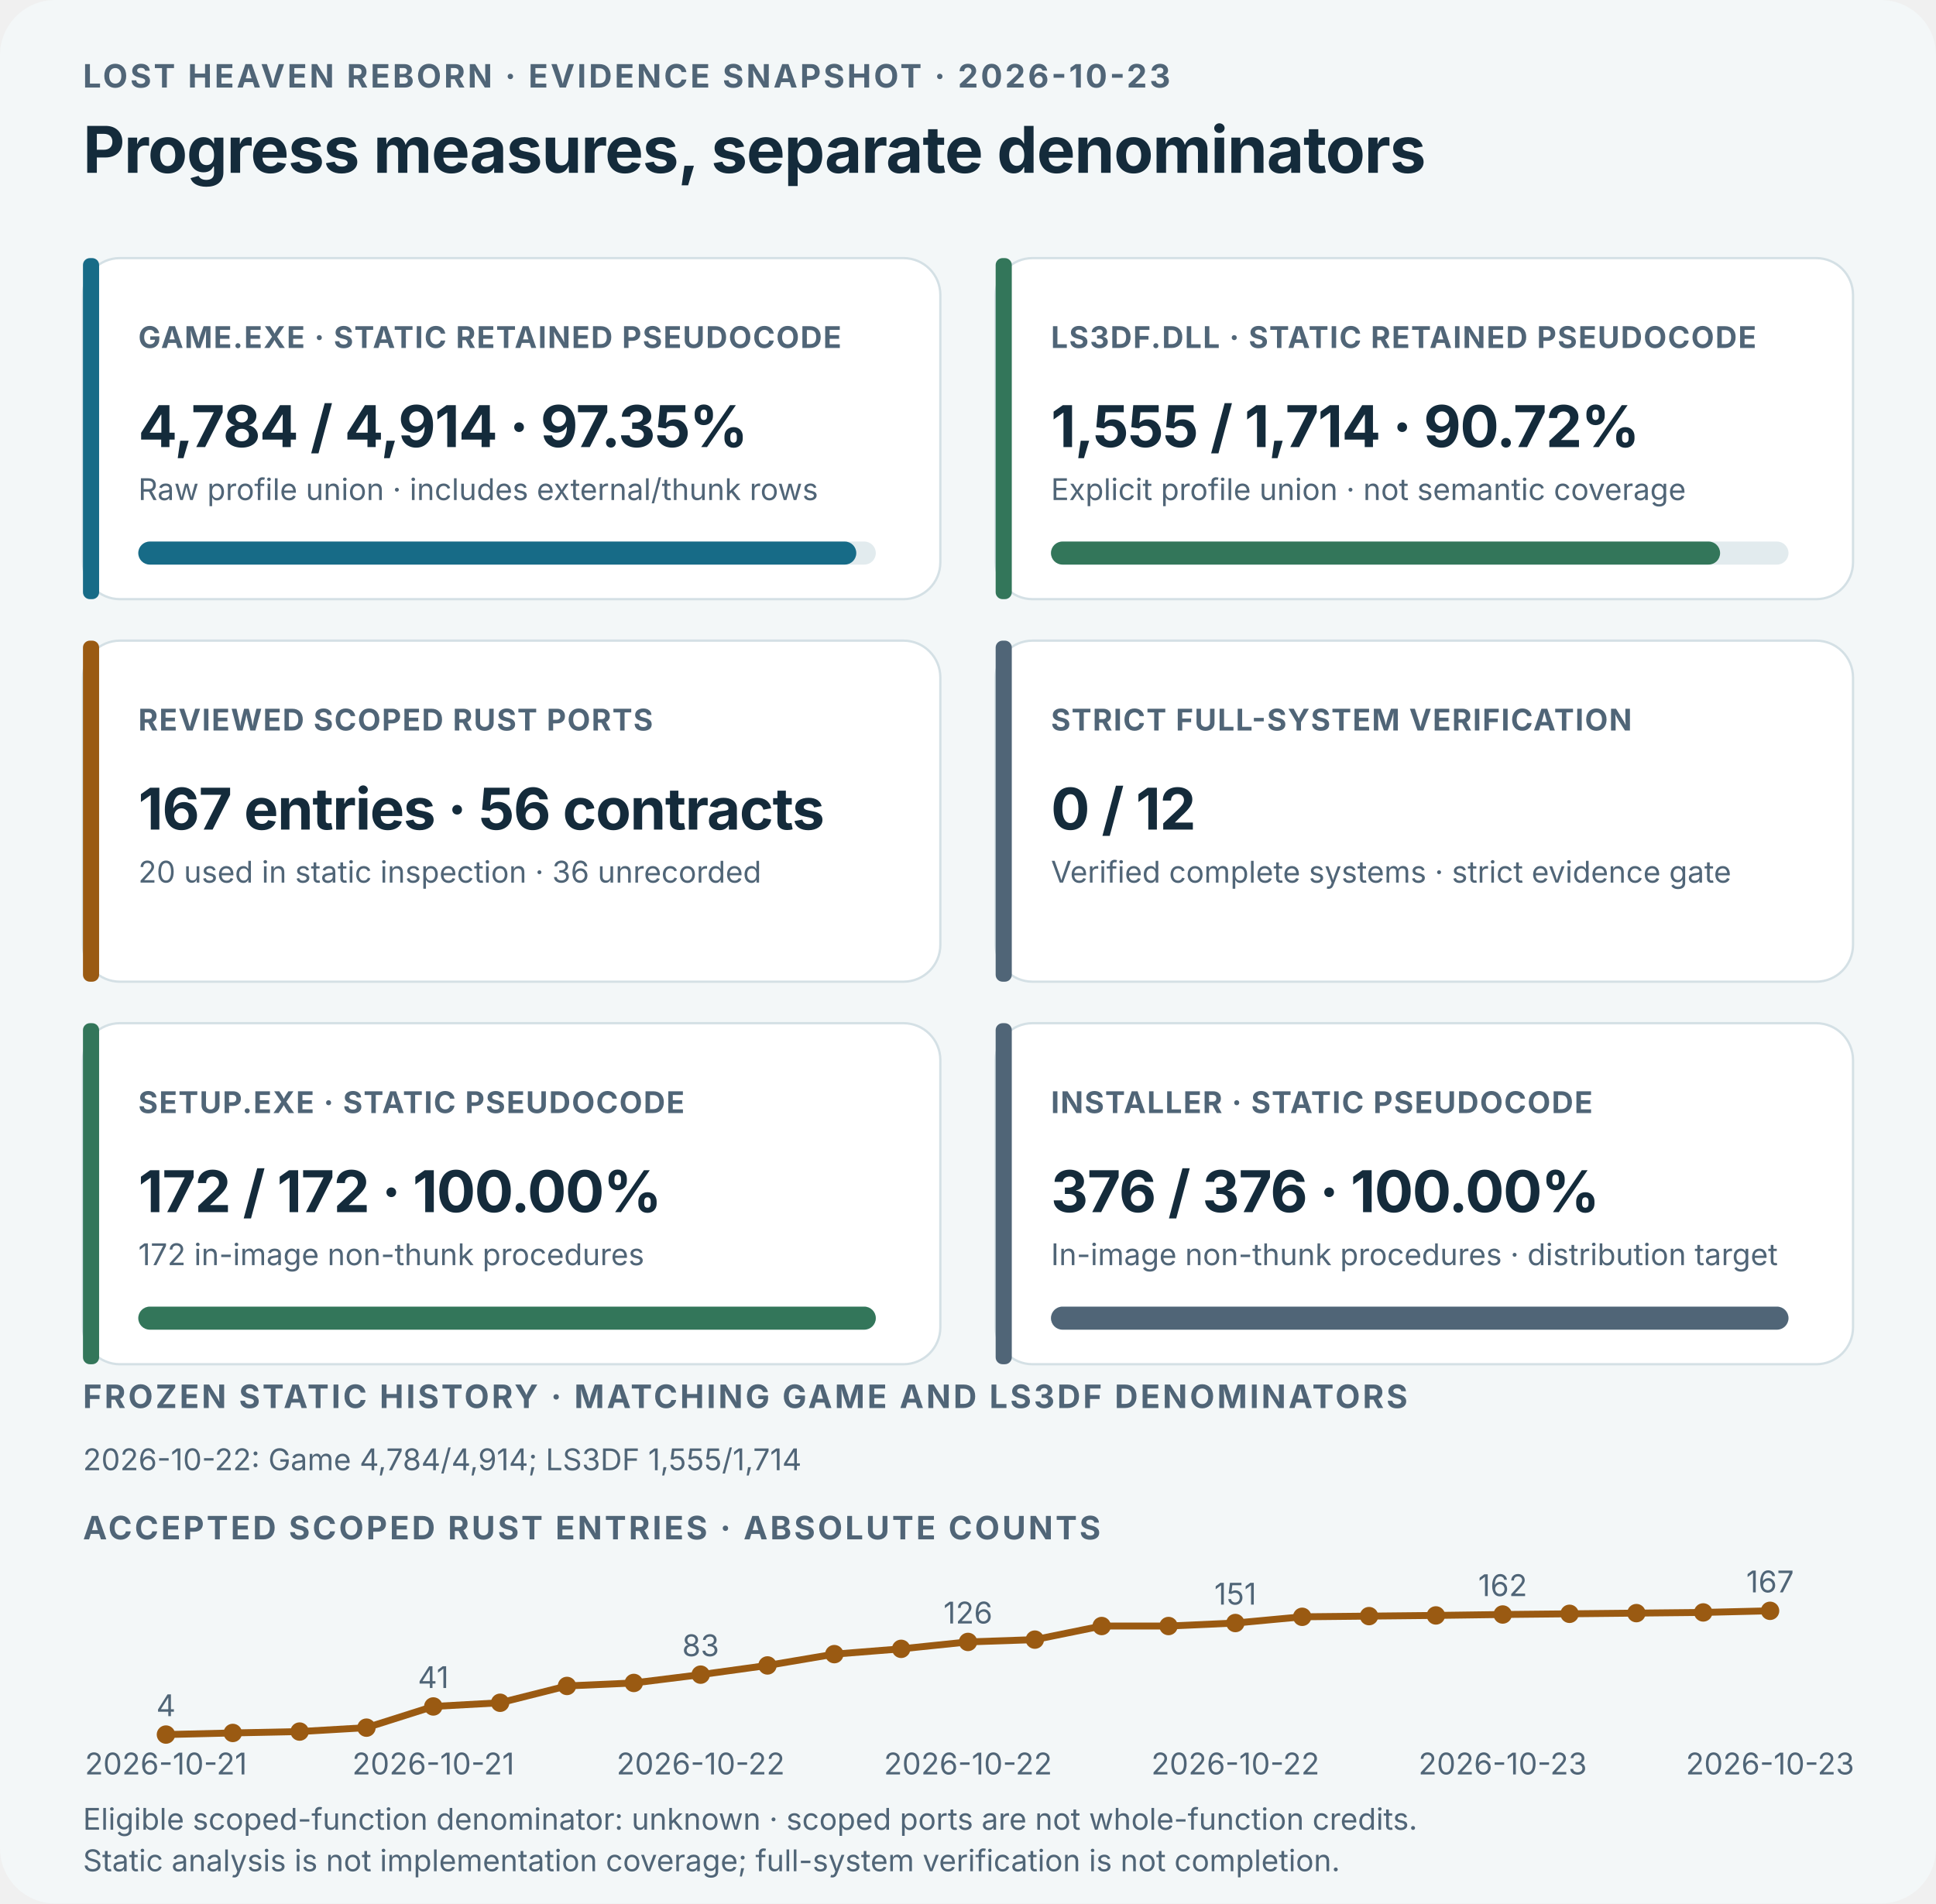
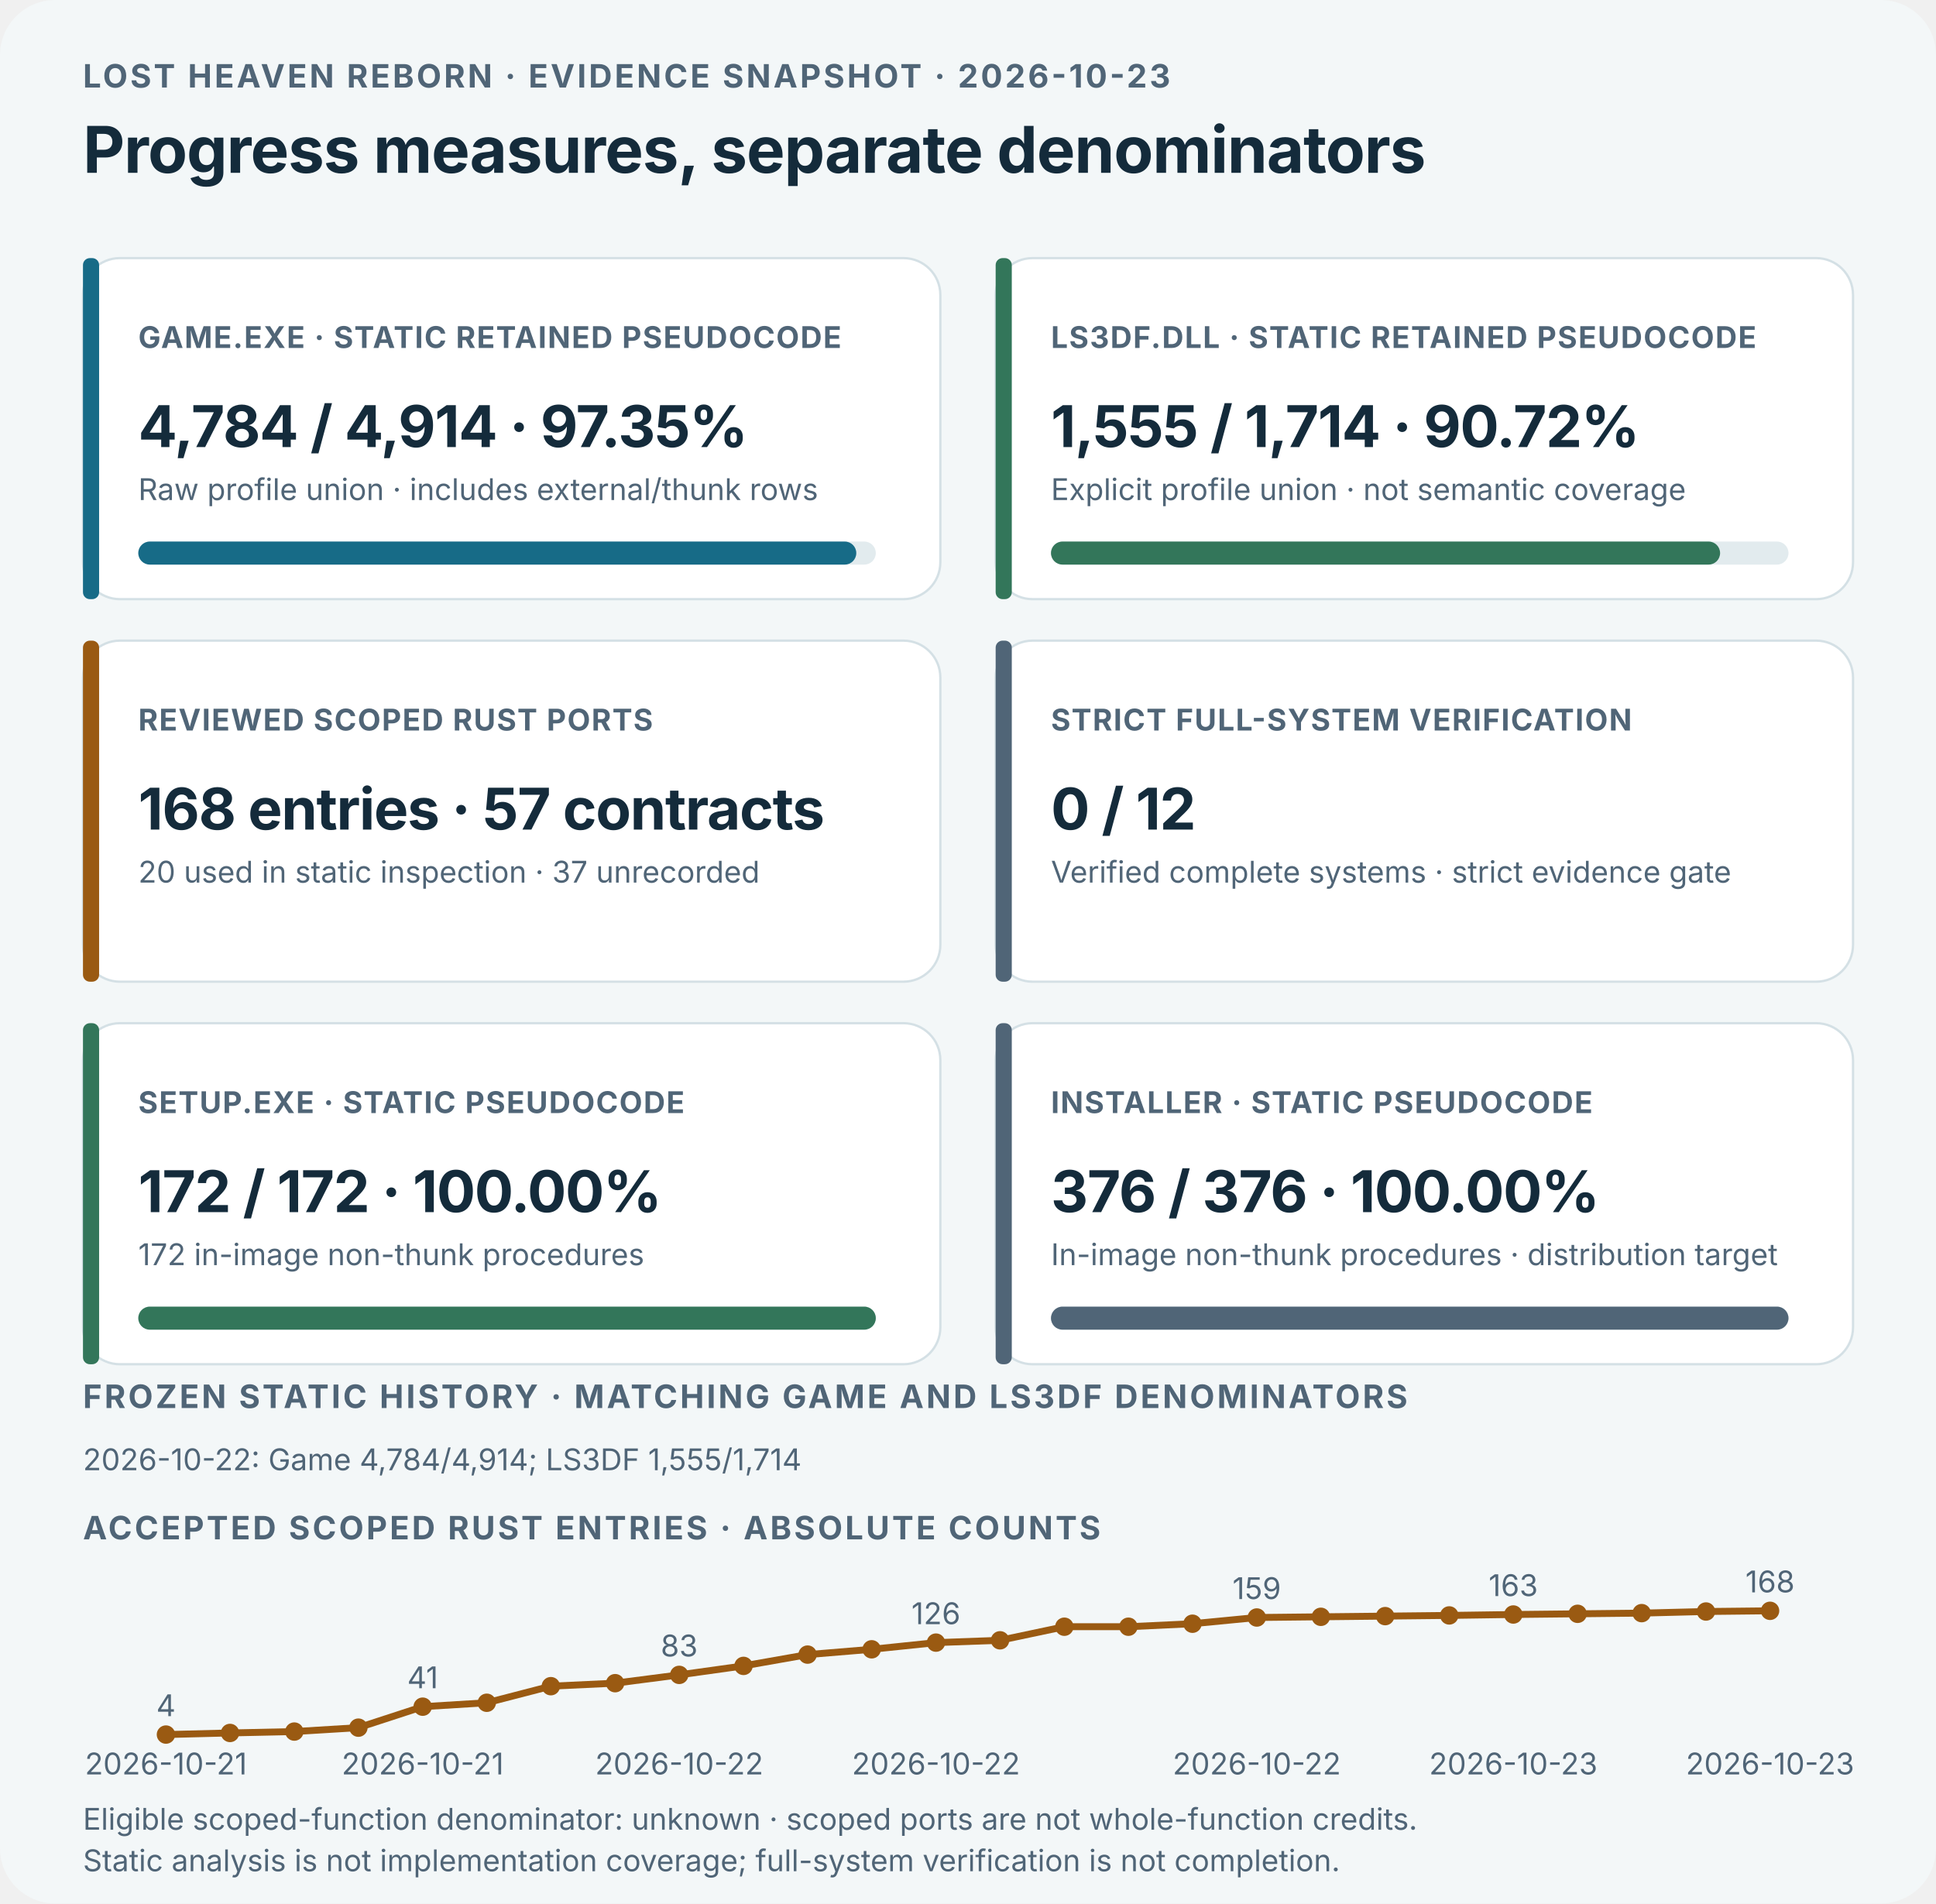
<svg xmlns="http://www.w3.org/2000/svg" viewBox="0 0 840 826" role="img" aria-labelledby="dashboard-title dashboard-desc">
  <style>text{font-family:Inter,ui-sans-serif,system-ui,-apple-system,"Segoe UI",sans-serif;fill:#142b3b}.kicker{font-size:14px;font-weight:700;letter-spacing:1.1px;fill:#506577}.title{font-size:28px;font-weight:750;letter-spacing:-.35px}.label{font-size:13px;font-weight:750;letter-spacing:.5px;fill:#506577}.value{font-size:25px;font-weight:750;letter-spacing:-.4px}.detail,.history{font-size:13px;fill:#506577}.dark-bg{display:none}@media(prefers-color-scheme:dark){.light-bg{display:none}.dark-bg{display:inline}text{fill:#edf4f6}.kicker,.label,.detail,.history{fill:#b3c5ce}.card-bg{fill:#172b39;stroke:#3b5361}.bar-track{fill:#314957}}</style>
  <rect class="light-bg" width="840" height="826" rx="24" fill="#f3f7f8" />
  <rect class="dark-bg" width="840" height="826" rx="24" fill="#0d1b25" />
  <text x="36" y="38" class="kicker">LOST HEAVEN REBORN · EVIDENCE SNAPSHOT · 2026-10-23</text>
  <text x="36" y="75" class="title">Progress measures, separate denominators</text>
  <g>
    <rect class="card-bg" x="36" y="112" width="372" height="148" rx="16" fill="#ffffff" stroke="#d4e0e5" />
    <rect x="36" y="112" width="7" height="148" rx="3" fill="#176b87" />
    <text x="60" y="151" class="label">GAME.EXE · STATIC RETAINED PSEUDOCODE</text>
    <text x="60" y="194" class="value">4,784 / 4,914 · 97.35%</text>
    <text x="60" y="217" class="detail">Raw profile union · includes external/thunk rows</text>
    <rect class="bar-track" x="60" y="235" width="320" height="10" rx="5" fill="#e2ebee" />
    <rect x="60" y="235" width="311.53" height="10" rx="5" fill="#176b87" />
  </g>
  <g>
    <rect class="card-bg" x="432" y="112" width="372" height="148" rx="16" fill="#ffffff" stroke="#d4e0e5" />
    <rect x="432" y="112" width="7" height="148" rx="3" fill="#33765a" />
    <text x="456" y="151" class="label">LS3DF.DLL · STATIC RETAINED PSEUDOCODE</text>
    <text x="456" y="194" class="value">1,555 / 1,714 · 90.72%</text>
    <text x="456" y="217" class="detail">Explicit profile union · not semantic coverage</text>
    <rect class="bar-track" x="456" y="235" width="320" height="10" rx="5" fill="#e2ebee" />
    <rect x="456" y="235" width="290.32" height="10" rx="5" fill="#33765a" />
  </g>
  <g>
    <rect class="card-bg" x="36" y="278" width="372" height="148" rx="16" fill="#ffffff" stroke="#d4e0e5" />
    <rect x="36" y="278" width="7" height="148" rx="3" fill="#9a5a12" />
    <text x="60" y="317" class="label">REVIEWED SCOPED RUST PORTS</text>
-     <text x="60" y="360" class="value">167 entries · 56 contracts</text>
-     <text x="60" y="383" class="detail">20 used in static inspection · 36 unrecorded</text>
+     <text x="60" y="360" class="value">168 entries · 57 contracts</text>
+     <text x="60" y="383" class="detail">20 used in static inspection · 37 unrecorded</text>
  </g>
  <g>
    <rect class="card-bg" x="432" y="278" width="372" height="148" rx="16" fill="#ffffff" stroke="#d4e0e5" />
    <rect x="432" y="278" width="7" height="148" rx="3" fill="#506577" />
    <text x="456" y="317" class="label">STRICT FULL-SYSTEM VERIFICATION</text>
    <text x="456" y="360" class="value">0 / 12</text>
    <text x="456" y="383" class="detail">Verified complete systems · strict evidence gate</text>
  </g>
  <g>
    <rect class="card-bg" x="36" y="444" width="372" height="148" rx="16" fill="#ffffff" stroke="#d4e0e5" />
    <rect x="36" y="444" width="7" height="148" rx="3" fill="#33765a" />
    <text x="60" y="483" class="label">SETUP.EXE · STATIC PSEUDOCODE</text>
    <text x="60" y="526" class="value">172 / 172 · 100.00%</text>
    <text x="60" y="549" class="detail">172 in-image non-thunk procedures</text>
    <rect class="bar-track" x="60" y="567" width="320" height="10" rx="5" fill="#e2ebee" />
    <rect x="60" y="567" width="320.00" height="10" rx="5" fill="#33765a" />
  </g>
  <g>
    <rect class="card-bg" x="432" y="444" width="372" height="148" rx="16" fill="#ffffff" stroke="#d4e0e5" />
    <rect x="432" y="444" width="7" height="148" rx="3" fill="#506577" />
    <text x="456" y="483" class="label">INSTALLER · STATIC PSEUDOCODE</text>
    <text x="456" y="526" class="value">376 / 376 · 100.00%</text>
    <text x="456" y="549" class="detail">In-image non-thunk procedures · distribution target</text>
    <rect class="bar-track" x="456" y="567" width="320" height="10" rx="5" fill="#e2ebee" />
    <rect x="456" y="567" width="320.00" height="10" rx="5" fill="#506577" />
  </g>
  <text x="36" y="611" class="kicker">FROZEN STATIC HISTORY · MATCHING GAME AND LS3DF DENOMINATORS</text>
  <text x="36" y="638" class="history">2026-10-22: Game 4,784/4,914; LS3DF 1,555/1,714</text>
  <text x="36" y="668" class="kicker">ACCEPTED SCOPED RUST ENTRIES · ABSOLUTE COUNTS</text>
-   <polyline points="72.0,752.7 101.0,752.0 130.0,751.4 159.0,749.7 188.0,740.5 217.0,738.9 246.0,731.6 275.0,730.3 304.0,726.7 333.0,722.7 362.0,717.8 391.0,715.5 420.0,712.5 449.0,711.5 478.0,705.6 507.0,705.6 536.0,704.3 565.0,701.6 594.0,701.3 623.0,701.0 652.0,700.6 681.0,700.3 710.0,700.0 739.0,699.7 768.0,699.0" fill="none" stroke="#9a5a12" stroke-width="3" stroke-linecap="round" stroke-linejoin="round" />
+   <polyline points="72.0,752.7 99.8,752.0 127.7,751.4 155.5,749.7 183.4,740.6 211.2,738.9 239.0,731.7 266.9,730.4 294.7,726.8 322.6,722.9 350.4,718.0 378.2,715.7 406.1,712.8 433.9,711.8 461.8,705.9 489.6,705.9 517.4,704.6 545.3,701.9 573.1,701.6 601.0,701.3 628.8,701.0 656.6,700.6 684.5,700.3 712.3,700.0 740.2,699.3 768.0,699.0" fill="none" stroke="#9a5a12" stroke-width="3" stroke-linecap="round" stroke-linejoin="round" />
  <circle cx="72.0" cy="752.7" r="4" fill="#9a5a12" />
  <text x="72.0" y="744.7" text-anchor="middle" class="history">4</text>
  <text x="72.0" y="770" text-anchor="middle" class="history">2026-10-21</text>
-   <circle cx="101.0" cy="752.0" r="4" fill="#9a5a12" />
-   <circle cx="130.0" cy="751.4" r="4" fill="#9a5a12" />
-   <circle cx="159.0" cy="749.7" r="4" fill="#9a5a12" />
-   <circle cx="188.0" cy="740.5" r="4" fill="#9a5a12" />
-   <text x="188.0" y="732.5" text-anchor="middle" class="history">41</text>
-   <text x="188.0" y="770" text-anchor="middle" class="history">2026-10-21</text>
-   <circle cx="217.0" cy="738.9" r="4" fill="#9a5a12" />
-   <circle cx="246.0" cy="731.6" r="4" fill="#9a5a12" />
-   <circle cx="275.0" cy="730.3" r="4" fill="#9a5a12" />
-   <circle cx="304.0" cy="726.7" r="4" fill="#9a5a12" />
-   <text x="304.0" y="718.7" text-anchor="middle" class="history">83</text>
-   <text x="304.0" y="770" text-anchor="middle" class="history">2026-10-22</text>
-   <circle cx="333.0" cy="722.7" r="4" fill="#9a5a12" />
-   <circle cx="362.0" cy="717.8" r="4" fill="#9a5a12" />
-   <circle cx="391.0" cy="715.5" r="4" fill="#9a5a12" />
-   <circle cx="420.0" cy="712.5" r="4" fill="#9a5a12" />
-   <text x="420.0" y="704.5" text-anchor="middle" class="history">126</text>
-   <text x="420.0" y="770" text-anchor="middle" class="history">2026-10-22</text>
-   <circle cx="449.0" cy="711.5" r="4" fill="#9a5a12" />
-   <circle cx="478.0" cy="705.6" r="4" fill="#9a5a12" />
-   <circle cx="507.0" cy="705.6" r="4" fill="#9a5a12" />
-   <circle cx="536.0" cy="704.3" r="4" fill="#9a5a12" />
-   <text x="536.0" y="696.3" text-anchor="middle" class="history">151</text>
-   <text x="536.0" y="770" text-anchor="middle" class="history">2026-10-22</text>
-   <circle cx="565.0" cy="701.6" r="4" fill="#9a5a12" />
-   <circle cx="594.0" cy="701.3" r="4" fill="#9a5a12" />
-   <circle cx="623.0" cy="701.0" r="4" fill="#9a5a12" />
-   <circle cx="652.0" cy="700.6" r="4" fill="#9a5a12" />
-   <text x="652.0" y="692.6" text-anchor="middle" class="history">162</text>
-   <text x="652.0" y="770" text-anchor="middle" class="history">2026-10-23</text>
-   <circle cx="681.0" cy="700.3" r="4" fill="#9a5a12" />
-   <circle cx="710.0" cy="700.0" r="4" fill="#9a5a12" />
-   <circle cx="739.0" cy="699.7" r="4" fill="#9a5a12" />
+   <circle cx="99.8" cy="752.0" r="4" fill="#9a5a12" />
+   <circle cx="127.7" cy="751.4" r="4" fill="#9a5a12" />
+   <circle cx="155.5" cy="749.7" r="4" fill="#9a5a12" />
+   <circle cx="183.4" cy="740.6" r="4" fill="#9a5a12" />
+   <text x="183.4" y="732.6" text-anchor="middle" class="history">41</text>
+   <text x="183.4" y="770" text-anchor="middle" class="history">2026-10-21</text>
+   <circle cx="211.2" cy="738.9" r="4" fill="#9a5a12" />
+   <circle cx="239.0" cy="731.7" r="4" fill="#9a5a12" />
+   <circle cx="266.9" cy="730.4" r="4" fill="#9a5a12" />
+   <circle cx="294.7" cy="726.8" r="4" fill="#9a5a12" />
+   <text x="294.7" y="718.8" text-anchor="middle" class="history">83</text>
+   <text x="294.7" y="770" text-anchor="middle" class="history">2026-10-22</text>
+   <circle cx="322.6" cy="722.9" r="4" fill="#9a5a12" />
+   <circle cx="350.4" cy="718.0" r="4" fill="#9a5a12" />
+   <circle cx="378.2" cy="715.7" r="4" fill="#9a5a12" />
+   <circle cx="406.1" cy="712.8" r="4" fill="#9a5a12" />
+   <text x="406.1" y="704.8" text-anchor="middle" class="history">126</text>
+   <text x="406.1" y="770" text-anchor="middle" class="history">2026-10-22</text>
+   <circle cx="433.9" cy="711.8" r="4" fill="#9a5a12" />
+   <circle cx="461.8" cy="705.9" r="4" fill="#9a5a12" />
+   <circle cx="489.6" cy="705.9" r="4" fill="#9a5a12" />
+   <circle cx="517.4" cy="704.6" r="4" fill="#9a5a12" />
+   <circle cx="545.3" cy="701.9" r="4" fill="#9a5a12" />
+   <text x="545.3" y="693.9" text-anchor="middle" class="history">159</text>
+   <text x="545.3" y="770" text-anchor="middle" class="history">2026-10-22</text>
+   <circle cx="573.1" cy="701.6" r="4" fill="#9a5a12" />
+   <circle cx="601.0" cy="701.3" r="4" fill="#9a5a12" />
+   <circle cx="628.8" cy="701.0" r="4" fill="#9a5a12" />
+   <circle cx="656.6" cy="700.6" r="4" fill="#9a5a12" />
+   <text x="656.6" y="692.6" text-anchor="middle" class="history">163</text>
+   <text x="656.6" y="770" text-anchor="middle" class="history">2026-10-23</text>
+   <circle cx="684.5" cy="700.3" r="4" fill="#9a5a12" />
+   <circle cx="712.3" cy="700.0" r="4" fill="#9a5a12" />
+   <circle cx="740.2" cy="699.3" r="4" fill="#9a5a12" />
  <circle cx="768.0" cy="699.0" r="4" fill="#9a5a12" />
-   <text x="768.0" y="691.0" text-anchor="middle" class="history">167</text>
+   <text x="768.0" y="691.0" text-anchor="middle" class="history">168</text>
  <text x="768.0" y="770" text-anchor="middle" class="history">2026-10-23</text>
  <text x="36" y="794" class="detail">Eligible scoped-function denominator: unknown · scoped ports are not whole-function credits.</text>
  <text x="36" y="812" class="detail">Static analysis is not implementation coverage; full-system verification is not completion.</text>
</svg>
